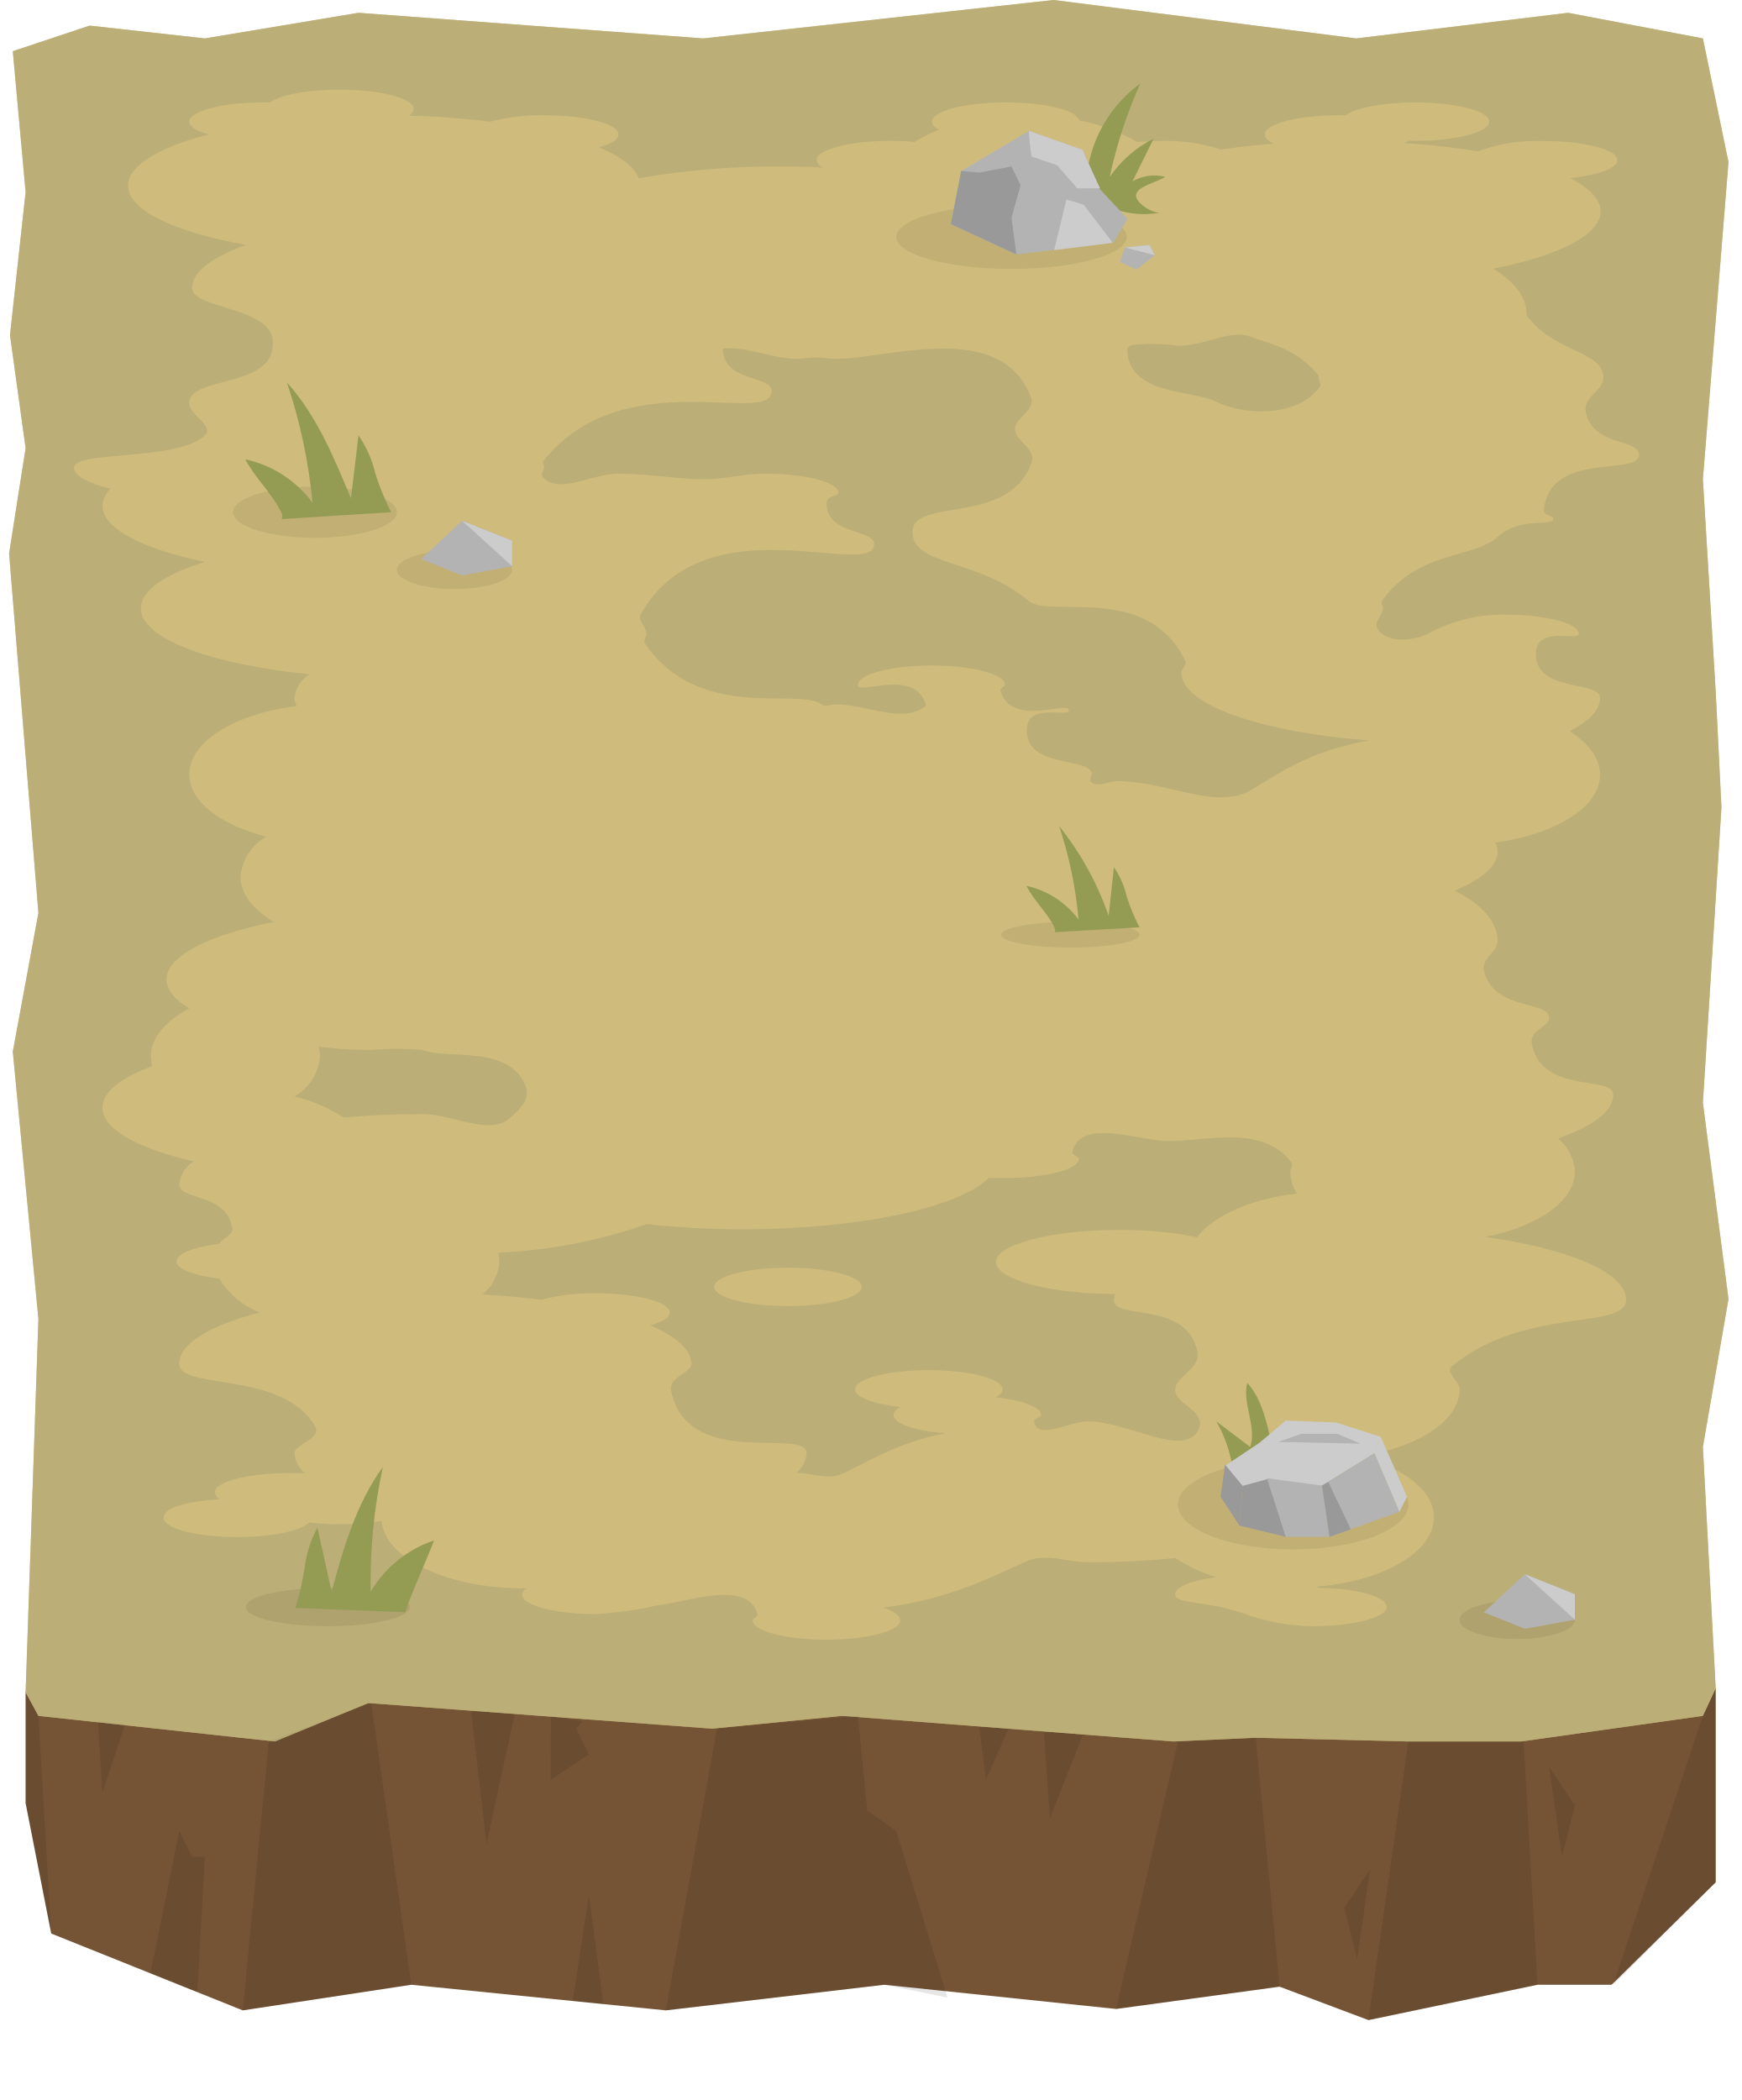
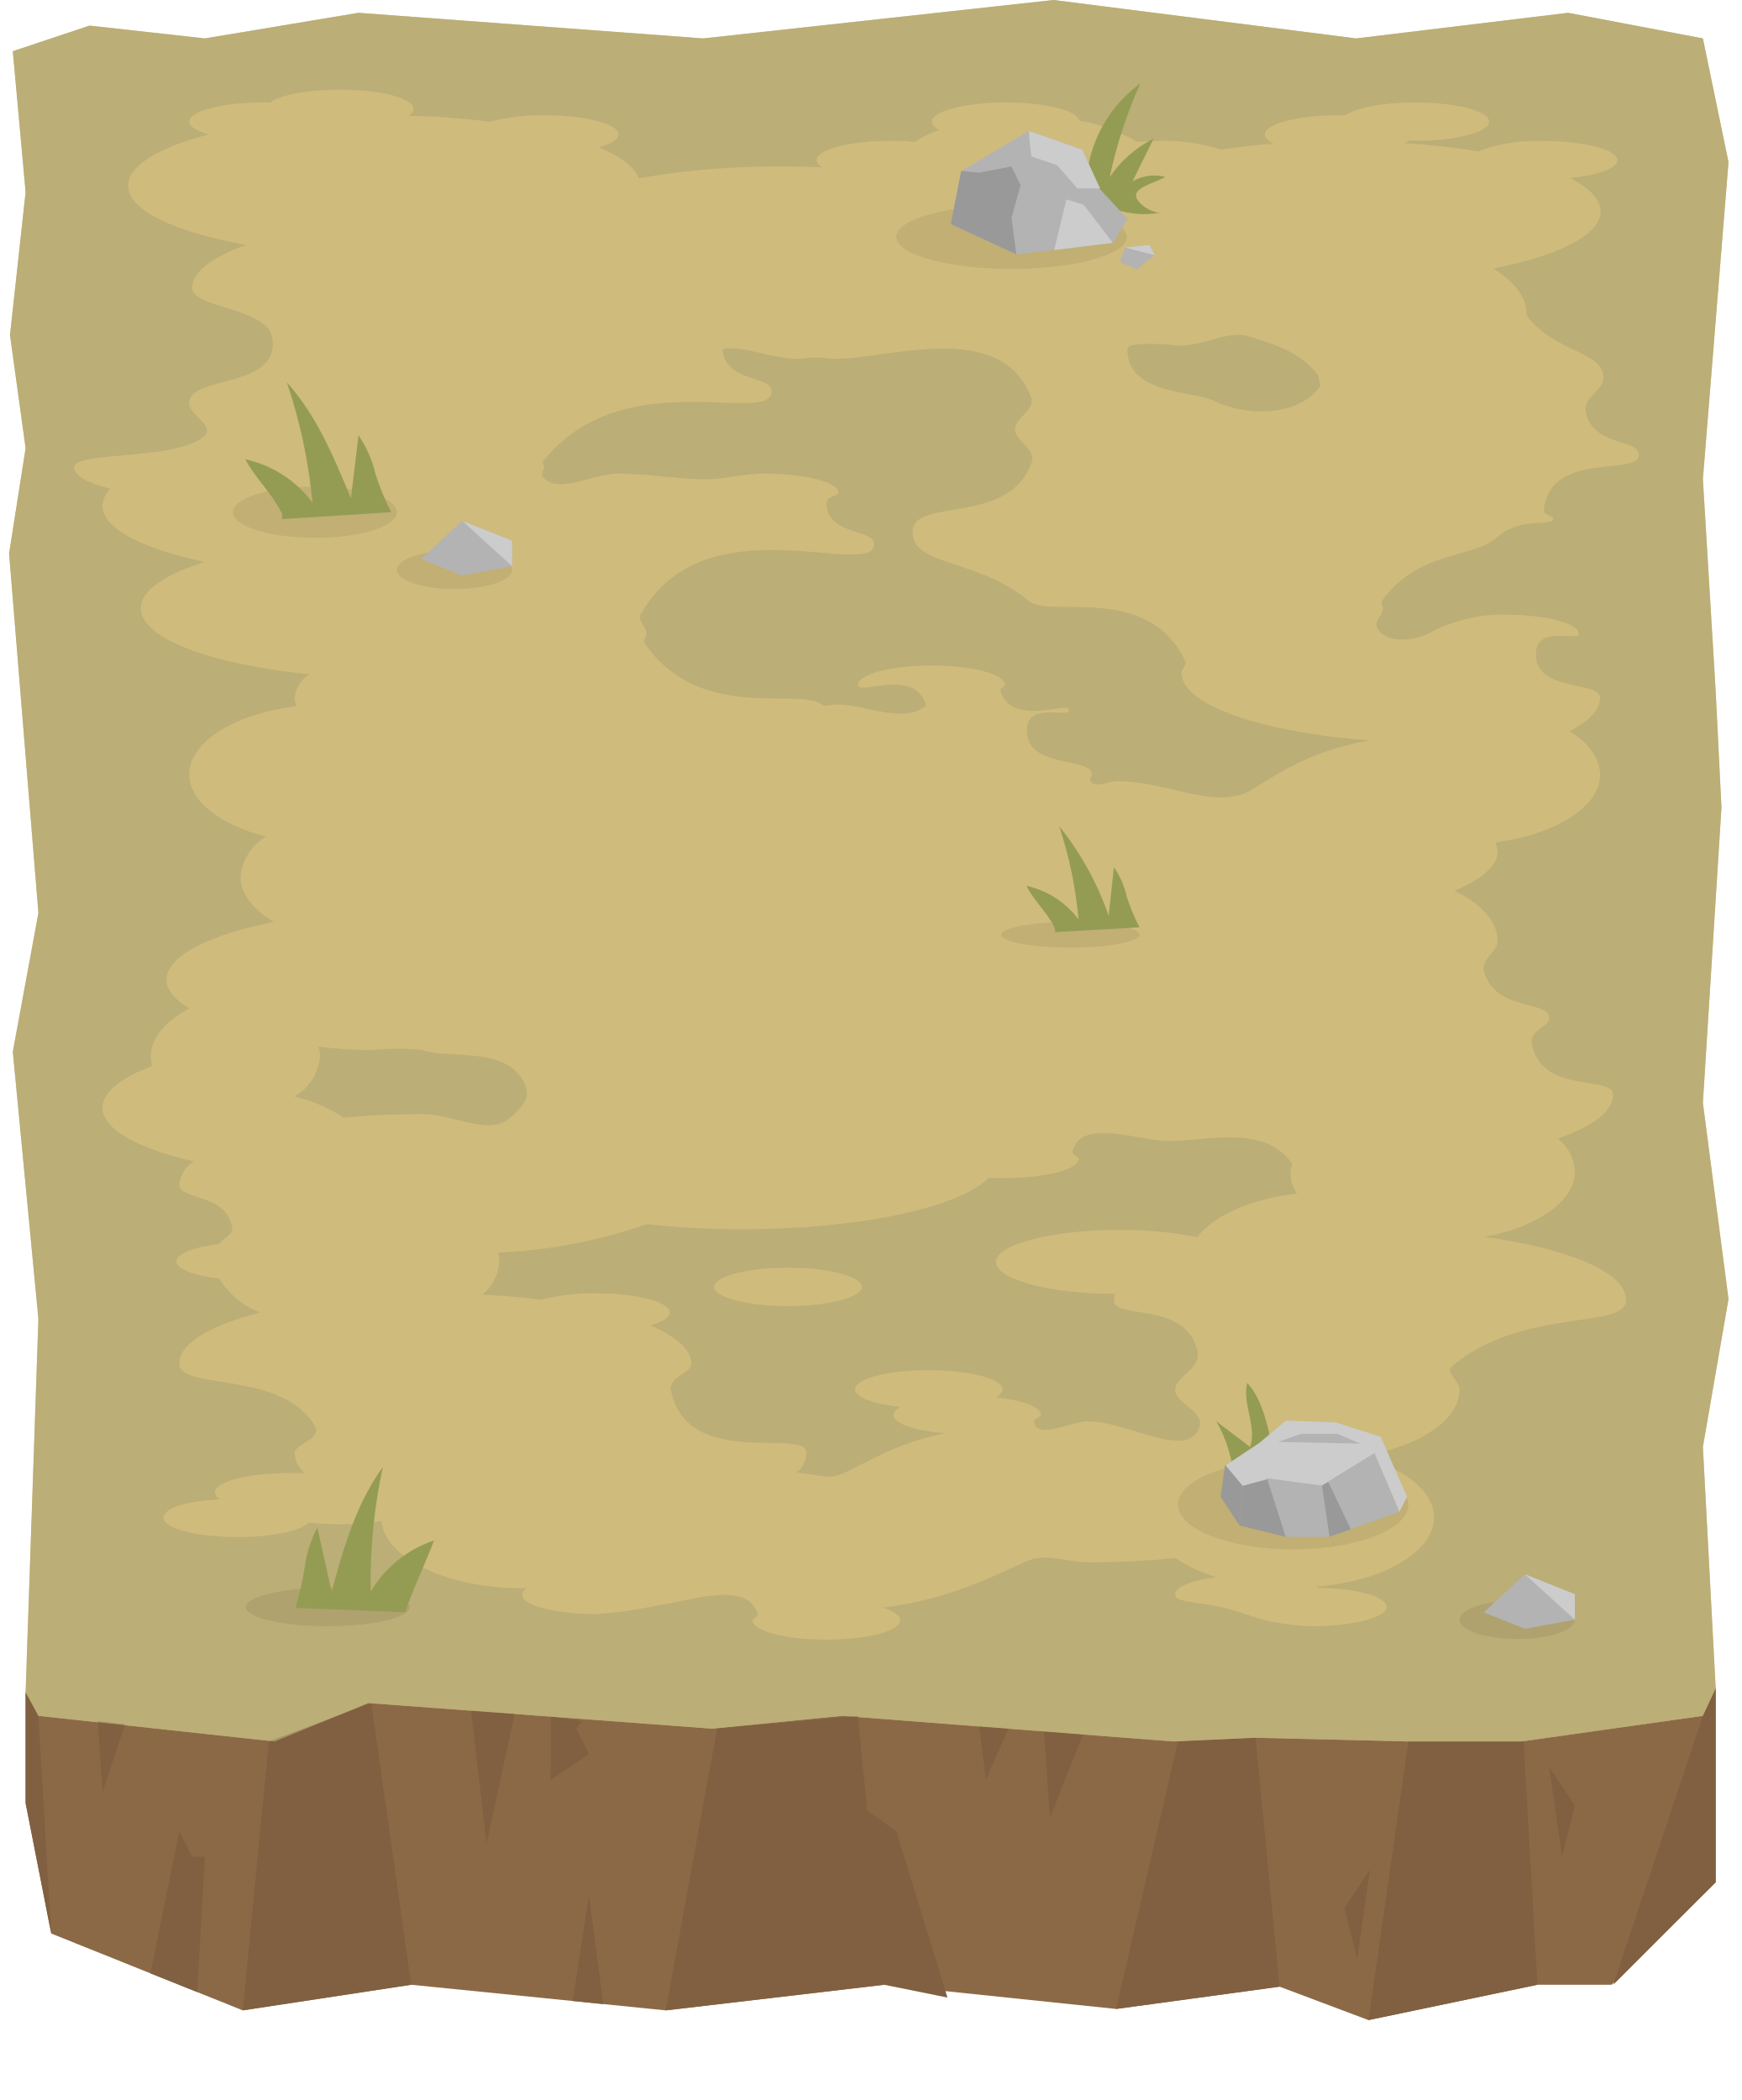
<svg xmlns="http://www.w3.org/2000/svg" viewBox="0 0 136 164">
-   <path d="m134 147-8.13 8h-5.79l-13.2 2.76-6.94-2.61-12.77 1.74-18.11-1.89-17.06 2-19.88-2-13.16 2-14.96-6-2-10.19v-8.65l132-.31v3.15z" fill="#755435" />
+   <path d="m134 147-8.13 8h-5.79l-13.2 2.76-6.94-2.61-12.77 1.74-18.11-1.89-17.06 2-19.88-2-13.16 2-14.96-6-2-10.19v-8.65l132-.31v3.15z" fill="#8c6946" />
  <path d="m133 134-14.18 2h-8.82l-11.93-.29-6.44.29-25.85-2-10.17 1-26.85-2-7.29 3-18.47-2-1-1.84 1-29.15-2-20.88 2-10.83-2.29-28.07 1.29-8.23-1.22-8.83 1.22-11.17-1-11 6-2 9 1 11.99-2 26.93 2 27.37-3 23.63 3 16.55-2 10.53 2 2 9.66-2 24.76 1 16.58.45 9.06-1.45 23.07 2 15.31-2 11.56 1 18.85z" fill="#cfbb7c" />
-   <g opacity=".1">
+   <g fill="#806040">
    <path d="m3 134-1-1.84v8.65l2 10.19z" />
    <path d="m29 133-8 3-2.04 21 13.16-2z" />
    <path d="m67 134-11 1-4 22 17.06-2 4.94 1-4-13-2.27-1.61z" />
    <path d="m98.07 135.71-6.07.29-4.83 20.89 12.77-1.74z" />
    <path d="m119 136h-9l-3.12 21.76 13.2-2.76z" />
    <path d="m134 131.85-1 2.15-7 21 8-8z" />
-   </g>
-   <g opacity=".1">
    <path d="m36.79 133.6 1.21 10.4 2.2-10.15z" />
    <path d="m44.73 156.27 1.27-8.27 1.12 8.51z" />
    <path d="m76.48 134.83.52 4.17 1.77-4z" />
    <path d="m81.53 135.22.47 6.78 2.58-6.54z" />
    <path d="m121 138 1 7 1-4z" />
    <path d="m106 153 1-7-2 3z" />
    <path d="m7.64 134.42.36 5.58 1.76-5.34z" />
    <path d="m11.75 154.11 2.25-11.11 1 2h1l-.59 10.57z" />
    <path d="m43.03 134.06-.03 4.94 3-2-1-2 .47-.58z" />
  </g>
  <g fill="#b2a874" opacity=".7">
    <path d="m100.87 90.81c-2.3-3.19-7.24-1.53-10-1.71-2.15-.13-6.48-1.71-7.1.8-.08.35.49.39.49.6 0 .83-2.58 1.5-5.77 1.5-.44 0-.86 0-1.28 0-2.28 2.29-10.01 4-19.21 4a67.31 67.31 0 0 1 -7.48-.4 40.89 40.89 0 0 1 -11.61 2.23 3 3 0 0 1 .09.67 3.59 3.59 0 0 1 -1.32 2.6c1.61.08 3.14.22 4.59.4a16 16 0 0 1 4.27-.5c3.19 0 5.77.67 5.77 1.5 0 .39-.58.75-1.53 1 2 .86 3.22 1.89 3.22 3 0 .76-1.84 1-1.58 2.15 1.35 6.22 10.58 2.75 10.58 4.85a2.19 2.19 0 0 1 -.79 1.52c1.17 0 2.39.55 3.42.13 1.68-.67 4.19-2.47 8.22-3.22-2.36-.18-4.07-.75-4.07-1.43 0-.22.19-.43.52-.62-2.07-.23-3.52-.76-3.52-1.38 0-.83 2.58-1.5 5.76-1.5s5.77.67 5.77 1.5c0 .22-.19.43-.52.62 2.07.23 3.52.76 3.52 1.38 0 .22-.64.25-.53.62.39 1.31 2.77-.12 4.22-.12 3.1 0 7.65 3 8.64.55.55-1.36-1.86-1.92-1.86-3s2-1.59 1.74-3c-.85-4-6.52-2.44-6.52-4a1.7 1.7 0 0 1 .09-.5c-5.17 0-9.31-1.15-9.31-2.5s4.3-2.5 9.61-2.5a29.88 29.88 0 0 1 6.11.57c1.28-1.69 4.19-3 7.79-3.41a3.11 3.11 0 0 1 -.51-1.66c0-.28.22-.55.09-.74zm-39.33 11.19c-3.18 0-5.76-.67-5.76-1.5s2.58-1.5 5.76-1.5 5.77.67 5.77 1.5-2.58 1.5-5.77 1.5z" />
    <path d="m33 87c2.39 0 5.17 1.72 6.79.33.67-.56 1.64-1.41 1.29-2.41-1.17-3.37-6.08-2.14-8.08-2.92a22 22 0 0 0 -4 0 31.05 31.05 0 0 1 -4.12-.26 2.8 2.8 0 0 1 .12.76 4 4 0 0 1 -2 3.13 12.08 12.08 0 0 1 3.83 1.64c1.97-.18 4.03-.27 6.17-.27z" />
    <path d="m103 29.38c-1.55-2.09-3.86-2.55-5.41-3.1s-3.49.72-5.49.72a21 21 0 0 0 -2.46-.14c-.53.07-1.61-.07-1.59.5.13 3.53 5.12 3.08 6.91 4 2.12 1.06 6.32 1.31 8.12-1.16.14-.18-.09-.44-.09-.67.01-.07.01-.12.01-.15z" />
    <path d="m42.44 36c6.26-7.84 17.83-2.63 17.83-5.47 0-1.21-3.67-.67-3.82-3.22 0-.06.09-.08.15-.09 1.75-.18 3.66.81 5.78.81a9.78 9.78 0 0 1 1.93-.09c3.38.73 13.63-3.6 16.21 3.07.39 1-1.25 1.61-1.25 2.52s1.67 1.51 1.3 2.58c-1.73 5-9.3 2.69-9.3 5.42s5.11 2.06 9.07 5.4c1.67 1.41 9.24-1.47 12.23 4.68.16.31-.3.6-.3.92 0 2.53 6.22 4.65 14.67 5.3-5.07.84-7.81 3.11-9.48 4-2.68 1.34-6.46-.83-10.19-.83-.71 0-1.69.59-2.1 0-.11-.15.1-.35.1-.53 0-1.4-5.35-.38-5.06-3.65.17-1.94 3.28-.75 3.28-1.35 0-.79-4.45 1.36-5.34-1.49-.08-.26.34-.33.34-.51 0-.83-2.58-1.5-5.76-1.5s-5.73.7-5.73 1.53 4.41-1.36 5.3 1.5c.06.18-.19.27-.3.34-1.83 1.06-4.37-.33-6.73-.33-.37 0-.8.23-1.09 0-1.91-1.38-9.52 1.46-13.81-4.76-.15-.21.12-.5.12-.76 0-.53-.71-1-.44-1.52 5-8.92 18.22-2.61 18.22-5.48 0-1.19-3.7-.69-3.71-3.18 0-.64.93-.52.93-.82 0-.83-2.58-1.5-5.76-1.5-1.53 0-2.88.34-3.94.41-2.33.14-4.86-.41-7.52-.41-2.05 0-4.7 1.68-5.89.24-.16-.19.11-.49.11-.74s-.16-.38-.05-.49z" />
    <path d="m133 86.13 1.45-23.07-.45-9.06-1-16.58 2-24.76-2-9.66-10.53-2-16.55 2-23.63-3-27.37 3-26.92-2-12 2-9-1-6 2 1 11-1.22 11.17 1.22 8.83-1.29 8.23 2.29 28.07-2 10.83 2 20.87-1 29.16 1 1.84 18.47 2 7.29-3 26.85 2 10.17-1 25.85 2 6.44-.29 11.93.29h8.82l14.18-2 1-2.15-1-18.85 2-11.55zm-12.41-46.36c-.06.51.72.47.72.73 0 .7-2.5-.23-4.36 1.45s-6.13 1-9 4.95c-.12.17.07.4.07.6 0 .54-.73 1-.45 1.55.71 1.3 3.09 1 4.26.28a12 12 0 0 1 5.71-1.33c3.19 0 5.77.67 5.77 1.5 0 .6-3.16-.62-3.34 1.36-.3 3.26 5 2.24 5 3.64 0 .94-.86 1.83-2.38 2.6 1.49.94 2.38 2.12 2.38 3.4 0 2.53-3.47 4.66-8.18 5.3a1.62 1.62 0 0 1 .18.7c0 1.13-1.25 2.18-3.37 3.06 2.07 1 3.37 2.39 3.37 3.94 0 .84-1.32 1.39-1.07 2.35.85 3.15 5.1 2.25 5.1 3.65 0 .7-1.56.94-1.36 2 .73 4 6.36 2.43 6.36 4 0 1.29-1.62 2.47-4.31 3.41a3.58 3.58 0 0 1 1.31 2.59c0 2.31-2.88 4.28-7 5.1 6.5.91 11 2.76 11 4.9 0 2.42-8 .5-13.61 5.21-.53.44.61 1.16.61 1.79 0 2.43-3.2 4.5-7.63 5.22 3.36 1 5.63 2.73 5.63 4.78 0 2.71-4 5-9.15 5.41l.13.1c3 0 5.33.7 5.33 1.49s-2.58 1.5-5.77 1.5a16.35 16.35 0 0 1 -5.44-1c-2.81-1-5.32-.7-5.32-1.49 0-.59 1.31-1.1 3.21-1.34a11.74 11.74 0 0 1 -3.18-1.49c-2.13.21-4.41.33-6.81.33-1.6 0-3.24-.71-4.63-.15-2.09.84-5.78 3-11.39 3.69.83.26 1.33.6 1.33 1 0 .83-2.58 1.5-5.77 1.5s-5.76-.67-5.76-1.5c0-.19.45-.25.37-.53-.8-2.68-5.42-.92-7.78-.65a30.15 30.15 0 0 1 -4.83.68c-3.18 0-5.76-.67-5.76-1.5a.67.67 0 0 1 .34-.51h-.23c-6 0-10.84-2.34-11.09-5.26a20.6 20.6 0 0 1 -5.66.12c-.63.65-2.89 1.14-5.6 1.14-3.18 0-5.76-.67-5.76-1.5s1.87-1.3 4.4-1.46a.69.69 0 0 1 -.4-.54c0-.83 2.58-1.5 5.76-1.5h1.27a2.18 2.18 0 0 1 -.81-1.54c0-.76 2.2-1.1 1.58-2.15-2.58-4.35-10.58-2.75-10.58-4.85 0-1.58 2.42-3 6.29-4a6.47 6.47 0 0 1 -3.16-2.64c-2-.24-3.35-.76-3.35-1.36s1.37-1.12 3.35-1.36c.24-.46 1.14-.7 1-1.29-.5-2.71-4.13-2.09-4.13-3.35a2.44 2.44 0 0 1 1.11-1.8c-4.34-1.01-7.11-2.51-7.11-4.2 0-1.22 1.46-2.34 3.89-3.25a3.24 3.24 0 0 1 -.11-.75c0-1.45 1.14-2.76 3-3.75-1.14-.68-1.78-1.45-1.78-2.25 0-1.84 3.31-3.5 8.37-4.5-1.61-1-2.59-2.19-2.59-3.53a4 4 0 0 1 2-3.13c-3.55-.91-6-2.75-6-4.87 0-2.57 3.57-4.72 8.38-5.33a1.78 1.78 0 0 1 -.16-.64 2.46 2.46 0 0 1 1.17-1.84c-7.68-.77-13.17-2.78-13.17-5.16 0-1.39 1.88-2.65 5-3.62-4.83-1-8-2.59-8-4.38a2 2 0 0 1 .62-1.33c-1.76-.45-2.84-1-2.84-1.67 0-1.31 8.22-.5 10.22-2.5.77-.76-1.23-1.6-1.23-2.51 0-2.22 7-1.09 6.51-5-.28-2.49-6.28-2.41-6.28-3.99 0-1.27 1.59-2.44 4.22-3.37-5.54-1-9.22-2.68-9.22-4.63 0-1.57 2.42-3 6.28-4-.93-.27-1.5-.62-1.5-1 0-.83 2.58-1.5 5.76-1.5h.56c.79-.59 2.92-1 5.44-1 3.19 0 5.77.67 5.77 1.5 0 .19-.13.36-.37.53 2.24.06 4.36.22 6.33.47a16 16 0 0 1 4.27-.5c3.19 0 5.77.67 5.77 1.5 0 .39-.58.75-1.53 1 1.67.71 2.78 1.53 3.11 2.42a62.16 62.16 0 0 1 11.11-.92c1.1 0 2.17 0 3.22.08-.28-.18-.44-.38-.44-.58 0-.83 2.58-1.5 5.76-1.5.66 0 1.29 0 1.88.08a11.83 11.83 0 0 1 1.92-.94c-.36-.19-.56-.41-.56-.64 0-.83 2.58-1.5 5.76-1.5s5.57.62 5.75 1.41a13.64 13.64 0 0 1 4.5 1.66c.55 0 1.14-.07 1.75-.07a14.35 14.35 0 0 1 4.83.68c1.29-.2 2.67-.35 4.11-.46-.45-.22-.7-.46-.7-.72 0-.83 2.58-1.5 5.76-1.5h.56c.79-.59 2.92-1 5.44-1 3.19 0 5.77.67 5.77 1.5s-2.58 1.5-5.77 1.5h-.54a1.78 1.78 0 0 1 -.27.17c2 .14 4 .36 5.7.65a13.06 13.06 0 0 1 5.12-.81c3.19 0 5.77.67 5.77 1.5 0 .64-1.53 1.18-3.69 1.4 1.52.77 2.38 1.66 2.38 2.6 0 1.84-3.31 3.47-8.37 4.47 1.61 1 2.59 2.19 2.59 3.53v.12c2.2 2.95 6 2.75 6 4.88 0 1-1.6 1.5-1.38 2.65.53 2.71 4.16 2.09 4.16 3.35-.01 1.72-6.92-.34-7.42 4.26z" />
  </g>
  <ellipse cx="25.6" cy="125.5" opacity=".07" rx="6.4" ry="1.5" />
  <path d="m31.69 125.91c-.13-.17 1.63-4.06 2.21-5.61a9.13 9.13 0 0 0 -4.95 4 42.49 42.49 0 0 1 .95-9.73c-2.08 2.86-3.08 6.33-4 9.73l-1.11-5a8.82 8.82 0 0 0 -1 3.16 22.33 22.33 0 0 1 -.72 3.11" fill="#949c54" />
  <ellipse cx="35.5" cy="44.5" opacity=".07" rx="4.5" ry="1.5" />
  <path d="m32.89 43.66 3.2-2.99 3.91 1.56v1.99l-3.91.72z" fill="#b3b3b3" />
  <path d="m36.09 40.67 3.91 1.56v1.99z" fill="#ccc" />
  <ellipse cx="24.6" cy="40" opacity=".07" rx="6.4" ry="2" />
  <path d="m22 40.54a.67.67 0 0 0 -.08-.62c-.73-1.45-2-2.6-2.76-4.05a8.89 8.89 0 0 1 5.25 3.39 41.82 41.82 0 0 0 -2-9.39c2.32 2.57 3.67 5.85 5 9.05l.59-4.92a8.81 8.81 0 0 1 1.32 3 20.36 20.36 0 0 0 1.23 3" fill="#949c54" />
  <ellipse cx="79" cy="18.5" opacity=".07" rx="9" ry="2.5" />
  <path d="m84.83 15.22a10.28 10.28 0 0 1 4.23-8.7 36.09 36.09 0 0 0 -2.39 7.31 9 9 0 0 1 3.43-3l-1.65 3.33a3.43 3.43 0 0 1 2.55-.35c-.53.38-2.08.71-2.26 1.34s1.26 1.55 1.91 1.45a7 7 0 0 1 -3.55-.25l.15.86c-.07.34-.6.34-.87.11s-.42-.58-.72-.77c-.73-.45-1.93.31-2.47-.37z" fill="#949c54" />
  <path d="m86.95 18.95-7.57.92-5.12-2.37.83-4.15.75-.44 4.52-2.69 4.19 1.48 1.32 3.03 2.19 2.36" fill="#b3b3b3" />
  <path d="m80.36 10.22c0 .6.2 2 .2 2l2 .68 1.58 1.81h1.78l-1.12-2.41-.25-.6z" fill="#ccc" />
  <path d="m84.64 15.99-1.35-.42-.96 3.96 4.58-.57z" fill="#ccc" />
  <path d="m79 17 .71-2.53-.71-1.47-2.53.48-1.4-.13-.81 4.15 5.12 2.37z" fill="#999" />
  <path d="m87.45 20.45.42-1.12 1.9-.2.42.8-1.42 1.12z" fill="#b3b3b3" />
  <path d="m87.87 19.33 1.9-.2.42.8z" fill="#ccc" />
  <ellipse cx="101" cy="117.5" opacity=".07" rx="9" ry="3.5" />
  <path d="m99.77 114.35c-.57-1.26-.74-4.65-2.36-6.35-.4 1.64.77 3.41.23 5l-2.64-2a10.79 10.79 0 0 1 1.23 3.37" fill="#949c54" />
  <path d="m103.25 116.02-6.2.02-1.37-1.57 2.71-1.81 2.03-1.72 3.93.15 3.49 1.12-.49 1.27z" fill="#ccc" />
  <path d="m95.33 116.89.35-2.51 1.37 1.66-.24 3.1z" fill="#999" />
  <path d="m100.42 120.02-1.35-4.53-2.02.55-.24 3.1z" fill="#999" />
  <path d="m107.35 113.48 1.95 4.58-5.46 1.96-.59-4z" fill="#b3b3b3" />
  <path d="m100.42 120.02h3.42l-.59-4-4.3-.58" fill="#b3b3b3" />
  <path d="m109.3 118.06.59-1.17-2.05-4.68-.49 1.27z" fill="#ccc" />
  <path d="m105.5 119.43-1.76-3.7-.49.29.59 4z" fill="#999" />
  <path d="m106.24 112.74-6.41-.13 1.8-.64h2.82z" fill="#b3b3b3" />
  <ellipse cx="83.6" cy="73" opacity=".07" rx="5.4" ry="1" />
  <path d="m82.37 72.8c.09-.14 0-.32-.06-.47-.57-1.12-1.57-2-2.14-3.15a6.94 6.94 0 0 1 4.07 2.63 32.4 32.4 0 0 0 -1.51-7.28 23.22 23.22 0 0 1 3.86 7l.41-3.81a6.54 6.54 0 0 1 1 2.3 15.43 15.43 0 0 0 1 2.4" fill="#949c54" />
  <ellipse cx="118.5" cy="126.5" opacity=".07" rx="4.5" ry="1.5" />
  <path d="m115.89 125.92 3.2-2.98 3.91 1.56v1.99l-3.91.71z" fill="#b3b3b3" />
  <path d="m119.09 122.94 3.91 1.56v1.99z" fill="#ccc" />
</svg>
